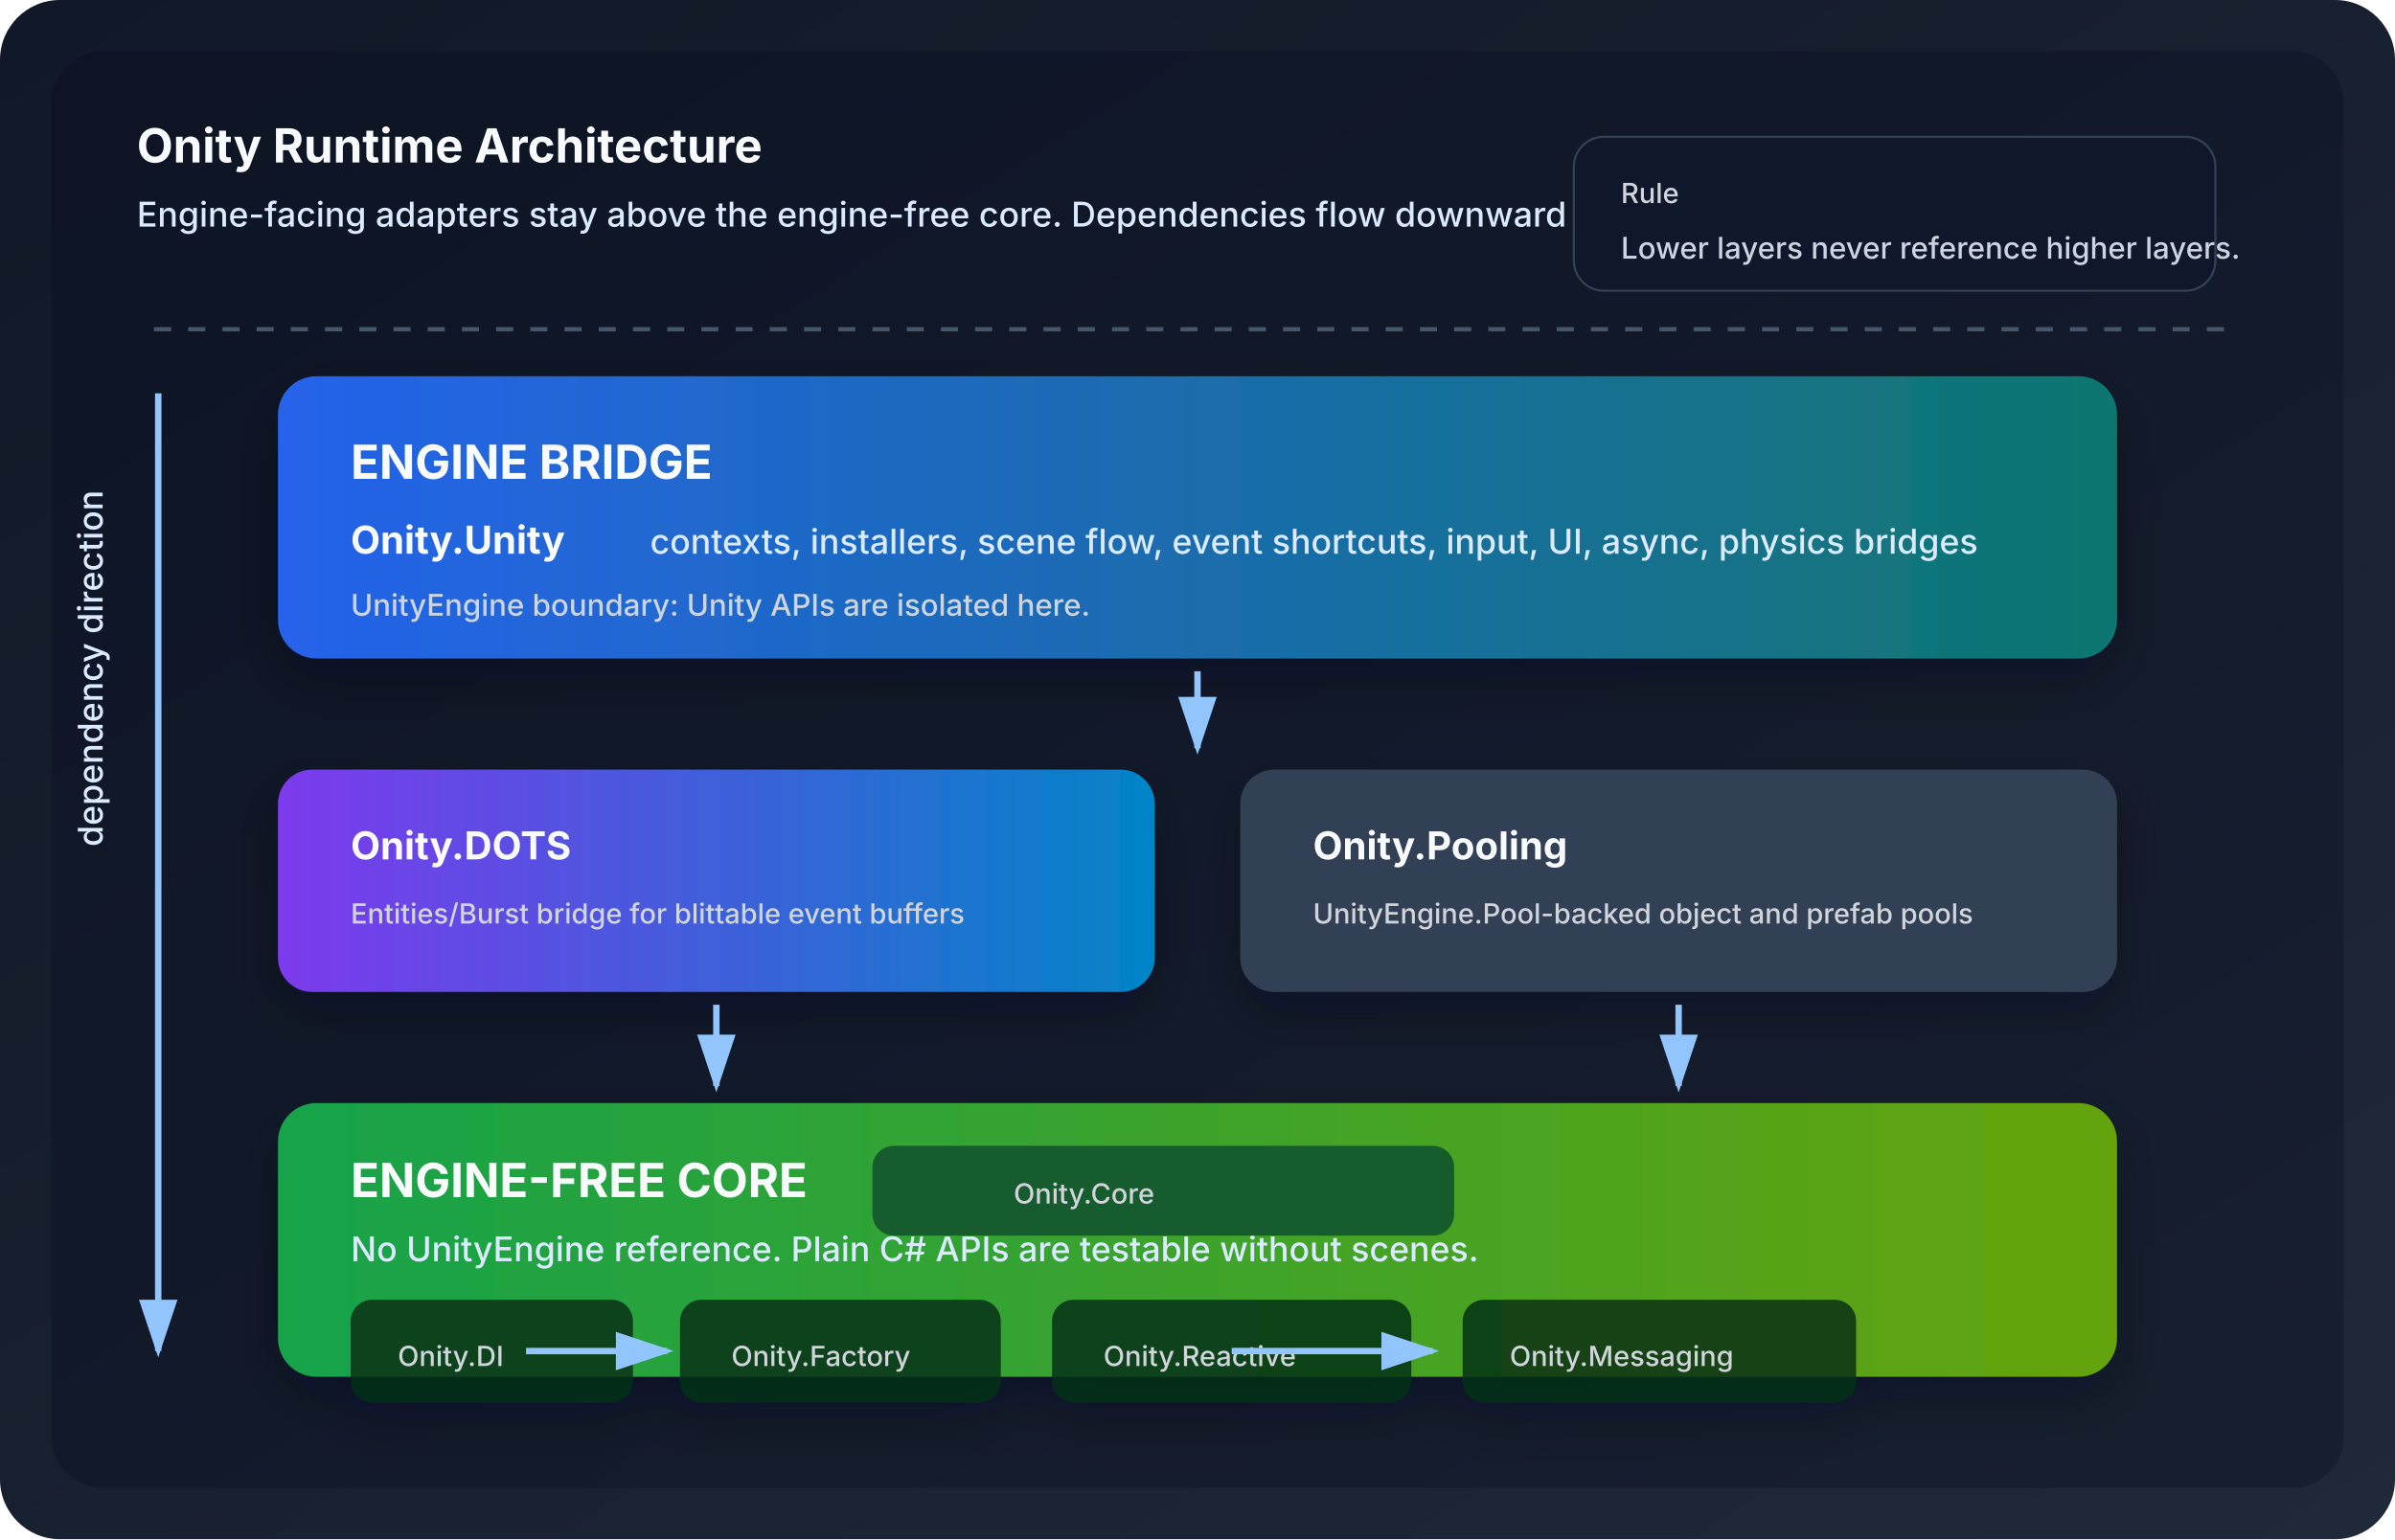
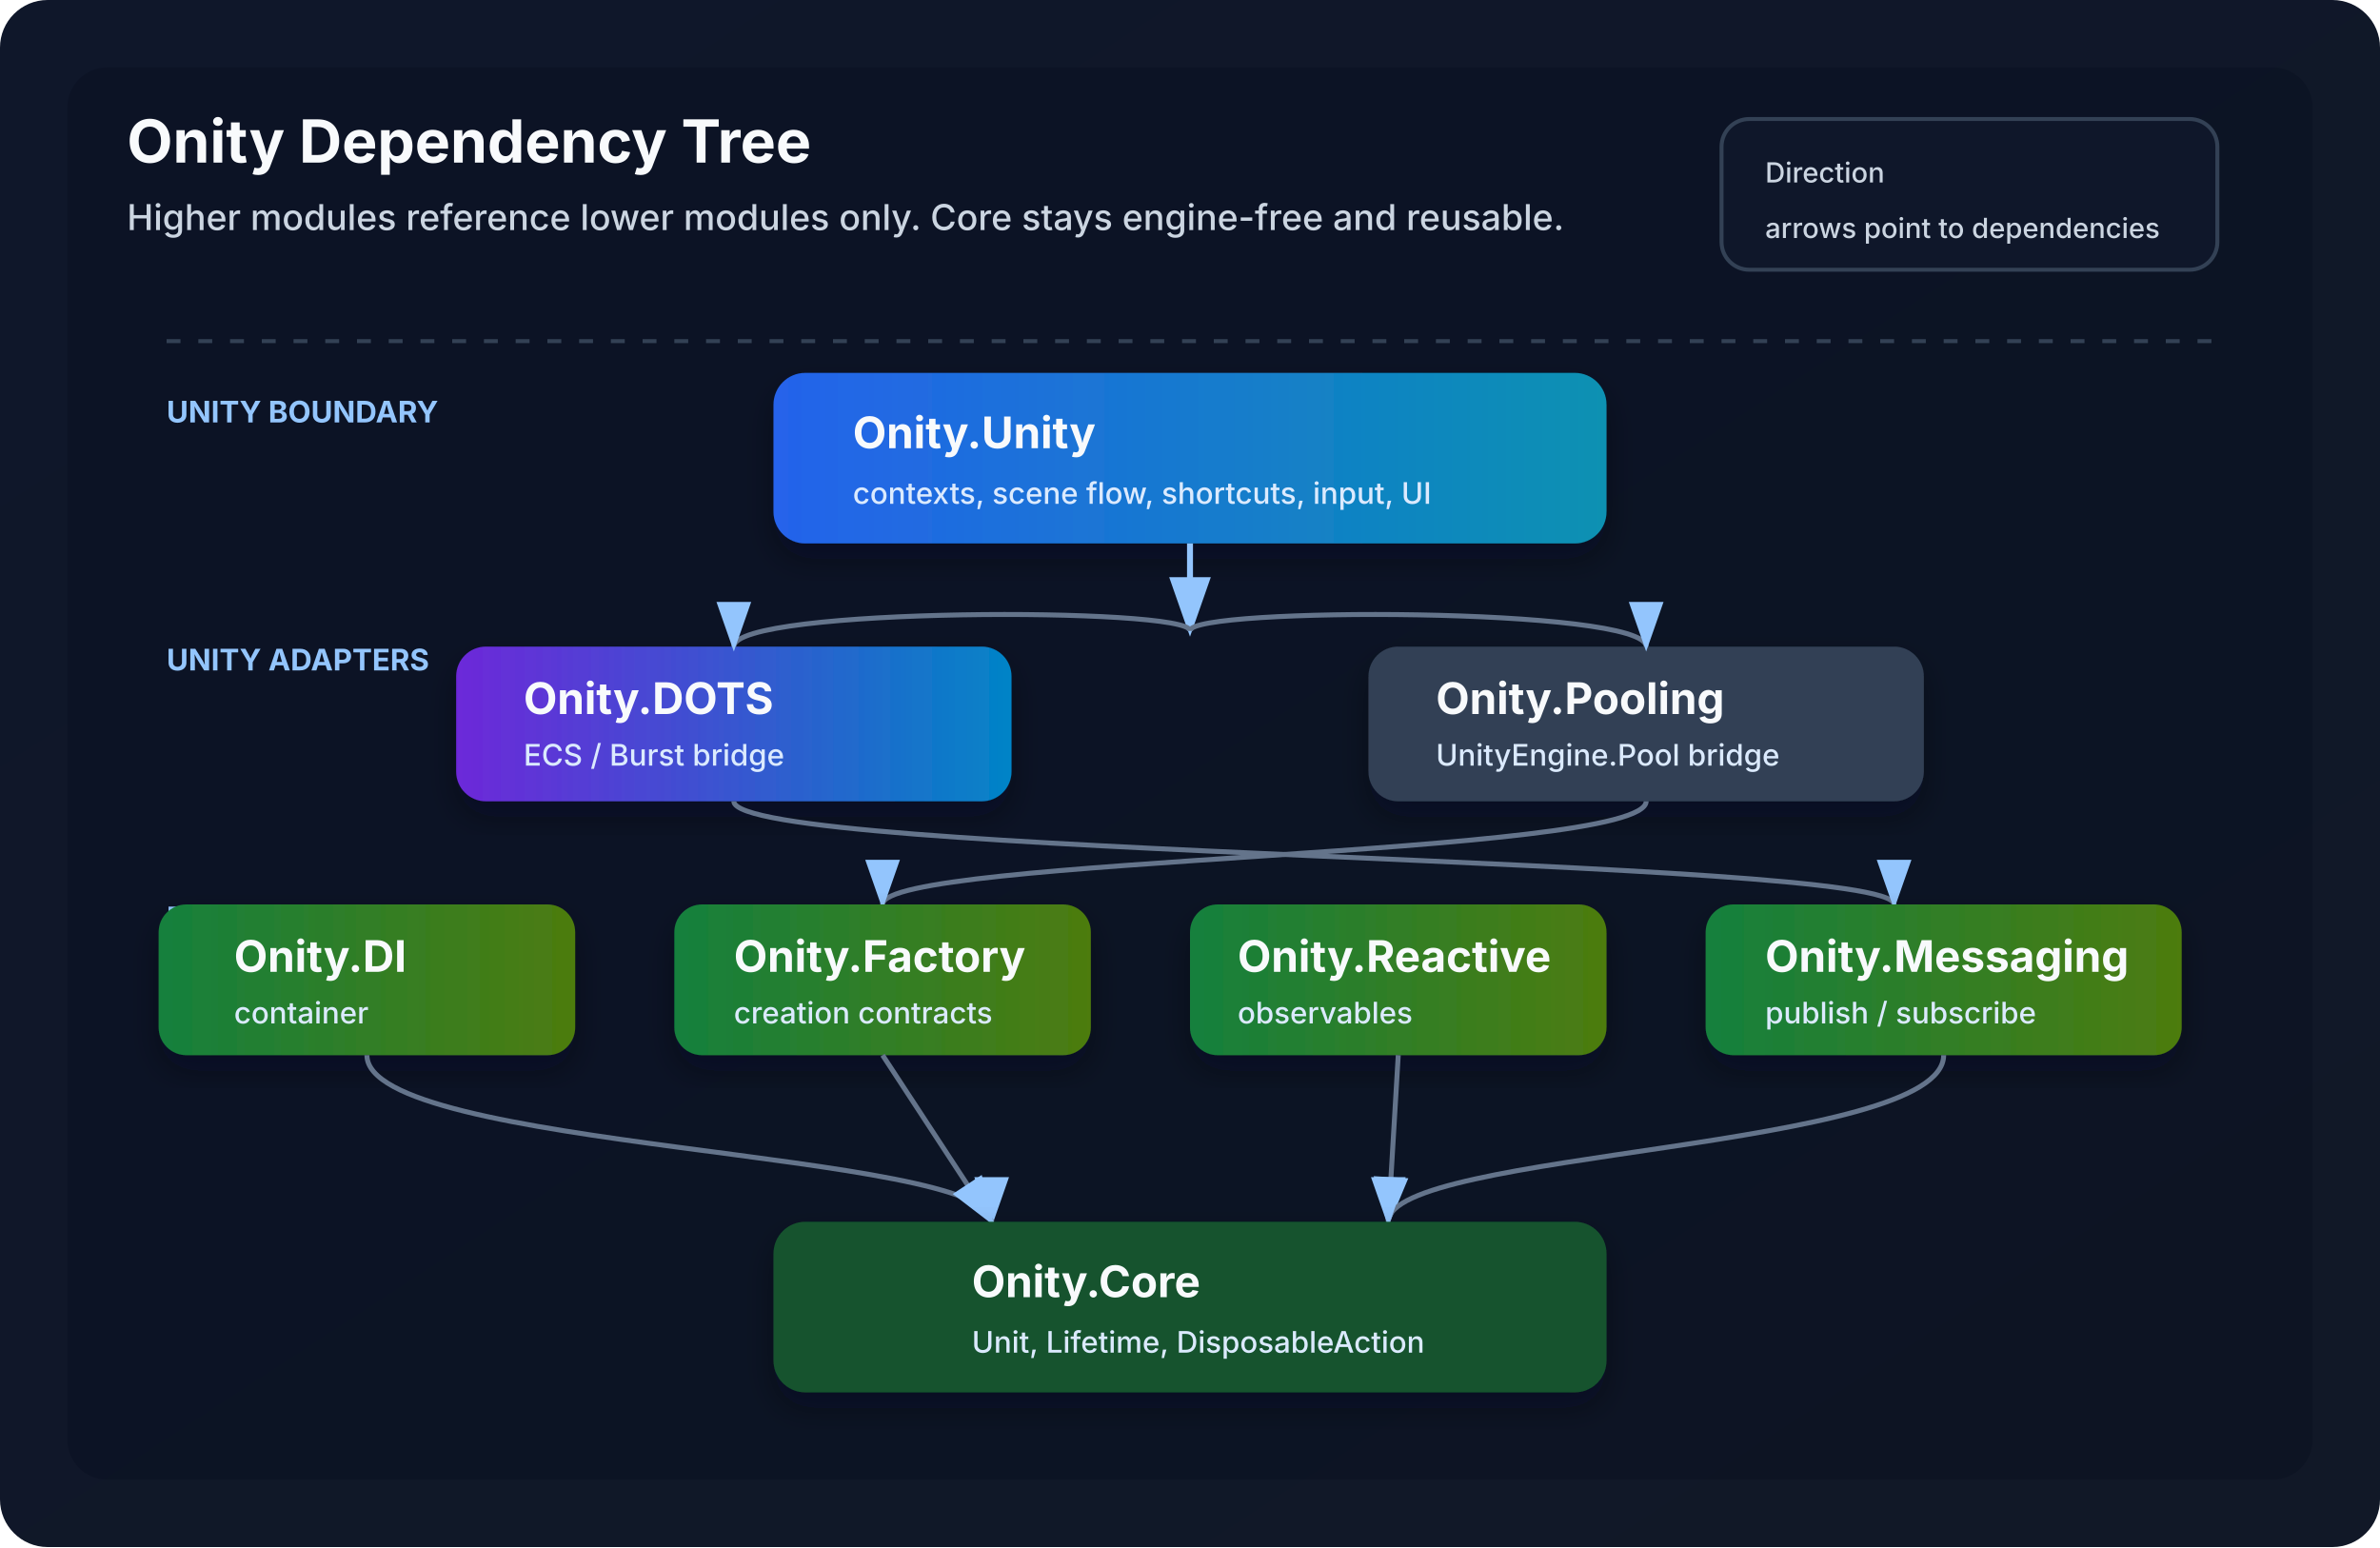
- <svg xmlns="http://www.w3.org/2000/svg" width="1120" height="720" viewBox="0 0 1120 720" role="img" aria-labelledby="title desc">
+ <svg xmlns="http://www.w3.org/2000/svg" width="1200" height="780" viewBox="0 0 1200 780" role="img" aria-labelledby="title desc">
  <defs>
-     <linearGradient id="bg" x1="0" y1="0" x2="1" y2="1">
-       <stop offset="0" stop-color="#111827" />
-       <stop offset="1" stop-color="#1f2937" />
+     <linearGradient id="background" x1="0" y1="0" x2="1" y2="1">
+       <stop offset="0" stop-color="#0f172a" />
+       <stop offset="1" stop-color="#111827" />
    </linearGradient>
-     <linearGradient id="bridge" x1="0" y1="0" x2="1" y2="0">
+     <linearGradient id="unity" x1="0" y1="0" x2="1" y2="0">
      <stop offset="0" stop-color="#2563eb" />
-       <stop offset="1" stop-color="#0f766e" />
+       <stop offset="1" stop-color="#0891b2" />
    </linearGradient>
    <linearGradient id="adapter" x1="0" y1="0" x2="1" y2="0">
-       <stop offset="0" stop-color="#7c3aed" />
+       <stop offset="0" stop-color="#6d28d9" />
      <stop offset="1" stop-color="#0284c7" />
    </linearGradient>
-     <linearGradient id="core" x1="0" y1="0" x2="1" y2="0">
-       <stop offset="0" stop-color="#16a34a" />
-       <stop offset="1" stop-color="#65a30d" />
+     <linearGradient id="engineFree" x1="0" y1="0" x2="1" y2="0">
+       <stop offset="0" stop-color="#15803d" />
+       <stop offset="1" stop-color="#4d7c0f" />
    </linearGradient>
-     <filter id="shadow" x="-10%" y="-15%" width="120%" height="140%">
-       <feDropShadow dx="0" dy="10" stdDeviation="12" flood-color="#020617" flood-opacity="0.35" />
+     <filter id="nodeShadow" x="-8%" y="-18%" width="116%" height="140%">
+       <feDropShadow dx="0" dy="8" stdDeviation="8" flood-color="#020617" flood-opacity="0.35" />
    </filter>
-     <marker id="arrow" markerWidth="10" markerHeight="10" refX="8" refY="3" orient="auto" markerUnits="strokeWidth">
-       <path d="M0,0 L0,6 L9,3 z" fill="#93c5fd" />
+     <marker id="arrow" markerWidth="11" markerHeight="11" refX="9" refY="3.5" orient="auto" markerUnits="strokeWidth">
+       <path d="M0,0 L0,7 L10,3.5 z" fill="#93c5fd" />
    </marker>
    <style>
-       .label { font: 700 22px Inter, Segoe UI, Arial, sans-serif; fill: #f8fafc; }
-       .small { font: 500 16px Inter, Segoe UI, Arial, sans-serif; fill: #dbeafe; }
-       .micro { font: 500 14px Inter, Segoe UI, Arial, sans-serif; fill: #cbd5e1; }
-       .module { font: 700 18px Inter, Segoe UI, Arial, sans-serif; fill: #f8fafc; }
-       .moduleSmall { font: 500 13px Inter, Segoe UI, Arial, sans-serif; fill: #d1d5db; }
-       .rule { stroke: #475569; stroke-width: 2; stroke-dasharray: 8 8; }
-       .arrow { stroke: #93c5fd; stroke-width: 3; fill: none; marker-end: url(#arrow); }
+       .titleText { font: 700 30px Inter, Segoe UI, Arial, sans-serif; fill: #f8fafc; }
+       .subtitleText { font: 500 18px Inter, Segoe UI, Arial, sans-serif; fill: #cbd5e1; }
+       .sectionText { font: 700 15px Inter, Segoe UI, Arial, sans-serif; fill: #93c5fd; letter-spacing: 0; }
+       .nodeTitle { font: 700 22px Inter, Segoe UI, Arial, sans-serif; fill: #f8fafc; }
+       .nodeText { font: 500 15px Inter, Segoe UI, Arial, sans-serif; fill: #dbeafe; }
+       .smallText { font: 500 14px Inter, Segoe UI, Arial, sans-serif; fill: #cbd5e1; }
+       .edge { stroke: #93c5fd; stroke-width: 3; fill: none; marker-end: url(#arrow); }
+       .edgeThin { stroke: #64748b; stroke-width: 2.5; fill: none; marker-end: url(#arrow); }
+       .guide { stroke: #334155; stroke-width: 2; stroke-dasharray: 7 9; }
    </style>
  </defs>
-   <rect width="1120" height="720" rx="28" fill="url(#bg)" />
-   <rect x="24" y="24" width="1072" height="672" rx="24" fill="#020617" opacity="0.24" />
-   <text x="64" y="76" class="label">Onity Runtime Architecture</text>
-   <text x="64" y="106" class="small">Engine-facing adapters stay above the engine-free core. Dependencies flow downward only.</text>
-   <line x1="72" y1="154" x2="1048" y2="154" class="rule" />
-   <g filter="url(#shadow)">
-     <rect x="130" y="176" width="860" height="132" rx="18" fill="url(#bridge)" />
-     <text x="164" y="224" class="label">ENGINE BRIDGE</text>
-     <text x="164" y="259" class="module">Onity.Unity</text>
-     <text x="304" y="259" class="small">contexts, installers, scene flow, event shortcuts, input, UI, async, physics bridges</text>
-     <text x="164" y="288" class="micro">UnityEngine boundary: Unity APIs are isolated here.</text>
+   <rect width="1200" height="780" rx="24" fill="url(#background)" />
+   <rect x="34" y="34" width="1132" height="712" rx="20" fill="#020617" opacity="0.23" />
+   <text x="64" y="82" class="titleText">Onity Dependency Tree</text>
+   <text x="64" y="116" class="subtitleText">Higher modules reference lower modules only. Core stays engine-free and reusable.</text>
+   <g>
+     <rect x="868" y="60" width="250" height="76" rx="14" fill="#0f172a" stroke="#334155" stroke-width="2" />
+     <text x="890" y="92" class="smallText">Direction</text>
+     <text x="890" y="120" class="smallText">arrows point to dependencies</text>
  </g>
-   <path d="M560 314 L560 350" class="arrow" />
-   <g filter="url(#shadow)">
-     <rect x="130" y="360" width="410" height="104" rx="16" fill="url(#adapter)" />
-     <text x="164" y="402" class="module">Onity.DOTS</text>
-     <text x="164" y="432" class="moduleSmall">Entities/Burst bridge for blittable event buffers</text>
+   <line x1="84" y1="172" x2="1116" y2="172" class="guide" />
+   <text x="84" y="213" class="sectionText">UNITY BOUNDARY</text>
+   <g filter="url(#nodeShadow)">
+     <rect x="390" y="188" width="420" height="86" rx="16" fill="url(#unity)" />
+     <text x="430" y="226" class="nodeTitle">Onity.Unity</text>
+     <text x="430" y="254" class="nodeText">contexts, scene flow, shortcuts, input, UI</text>
  </g>
-   <g filter="url(#shadow)">
-     <rect x="580" y="360" width="410" height="104" rx="16" fill="#334155" />
-     <text x="614" y="402" class="module">Onity.Pooling</text>
-     <text x="614" y="432" class="moduleSmall">UnityEngine.Pool-backed object and prefab pools</text>
+   <path d="M600 274 L600 318" class="edge" />
+   <text x="84" y="338" class="sectionText">UNITY ADAPTERS</text>
+   <g filter="url(#nodeShadow)">
+     <rect x="230" y="326" width="280" height="78" rx="15" fill="url(#adapter)" />
+     <text x="264" y="360" class="nodeTitle">Onity.DOTS</text>
+     <text x="264" y="386" class="nodeText">ECS / Burst bridge</text>
  </g>
-   <path d="M335 470 L335 508" class="arrow" />
-   <path d="M785 470 L785 508" class="arrow" />
-   <g filter="url(#shadow)">
-     <rect x="130" y="516" width="860" height="128" rx="18" fill="url(#core)" />
-     <text x="164" y="560" class="label">ENGINE-FREE CORE</text>
-     <text x="164" y="590" class="small">No UnityEngine reference. Plain C# APIs are testable without scenes.</text>
-     <rect x="164" y="608" width="132" height="48" rx="10" fill="#052e16" opacity="0.82" />
-     <text x="186" y="639" class="moduleSmall">Onity.DI</text>
-     <rect x="318" y="608" width="150" height="48" rx="10" fill="#052e16" opacity="0.82" />
-     <text x="342" y="639" class="moduleSmall">Onity.Factory</text>
-     <rect x="492" y="608" width="168" height="48" rx="10" fill="#052e16" opacity="0.82" />
-     <text x="516" y="639" class="moduleSmall">Onity.Reactive</text>
-     <rect x="684" y="608" width="184" height="48" rx="10" fill="#052e16" opacity="0.82" />
-     <text x="706" y="639" class="moduleSmall">Onity.Messaging</text>
-     <rect x="408" y="536" width="272" height="42" rx="10" fill="#14532d" opacity="0.9" />
-     <text x="474" y="563" class="moduleSmall">Onity.Core</text>
+   <g filter="url(#nodeShadow)">
+     <rect x="690" y="326" width="280" height="78" rx="15" fill="#334155" />
+     <text x="724" y="360" class="nodeTitle">Onity.Pooling</text>
+     <text x="724" y="386" class="nodeText">UnityEngine.Pool bridge</text>
  </g>
-   <path d="M246 632 L312 632" class="arrow" />
-   <path d="M576 632 L670 632" class="arrow" />
-   <g>
-     <path d="M74 184 L74 632" class="arrow" />
-     <text x="48" y="396" transform="rotate(-90 48 396)" class="small">dependency direction</text>
+   <path d="M600 318 C600 306 370 306 370 326" class="edgeThin" />
+   <path d="M600 318 C600 306 830 306 830 326" class="edgeThin" />
+   <path d="M370 404 C370 432 955 432 955 456" class="edgeThin" />
+   <path d="M830 404 C830 432 445 432 445 456" class="edgeThin" />
+   <text x="84" y="468" class="sectionText">ENGINE-FREE MODULES</text>
+   <g filter="url(#nodeShadow)">
+     <rect x="80" y="456" width="210" height="76" rx="14" fill="url(#engineFree)" />
+     <text x="118" y="490" class="nodeTitle">Onity.DI</text>
+     <text x="118" y="516" class="nodeText">container</text>
  </g>
-   <g>
-     <rect x="736" y="64" width="300" height="72" rx="14" fill="#0f172a" stroke="#334155" />
-     <text x="758" y="95" class="moduleSmall">Rule</text>
-     <text x="758" y="121" class="micro">Lower layers never reference higher layers.</text>
+   <g filter="url(#nodeShadow)">
+     <rect x="340" y="456" width="210" height="76" rx="14" fill="url(#engineFree)" />
+     <text x="370" y="490" class="nodeTitle">Onity.Factory</text>
+     <text x="370" y="516" class="nodeText">creation contracts</text>
+   </g>
+   <g filter="url(#nodeShadow)">
+     <rect x="600" y="456" width="210" height="76" rx="14" fill="url(#engineFree)" />
+     <text x="624" y="490" class="nodeTitle">Onity.Reactive</text>
+     <text x="624" y="516" class="nodeText">observables</text>
+   </g>
+   <g filter="url(#nodeShadow)">
+     <rect x="860" y="456" width="240" height="76" rx="14" fill="url(#engineFree)" />
+     <text x="890" y="490" class="nodeTitle">Onity.Messaging</text>
+     <text x="890" y="516" class="nodeText">publish / subscribe</text>
+   </g>
+   <path d="M185 532 C185 580 500 580 500 616" class="edgeThin" />
+   <path d="M445 532 L500 616" class="edgeThin" />
+   <path d="M705 532 L700 616" class="edgeThin" />
+   <path d="M980 532 C980 580 700 580 700 616" class="edgeThin" />
+   <g filter="url(#nodeShadow)">
+     <rect x="390" y="616" width="420" height="86" rx="16" fill="#14532d" />
+     <text x="490" y="654" class="nodeTitle">Onity.Core</text>
+     <text x="490" y="682" class="nodeText">Unit, Lifetime, DisposableAction</text>
  </g>
</svg>
